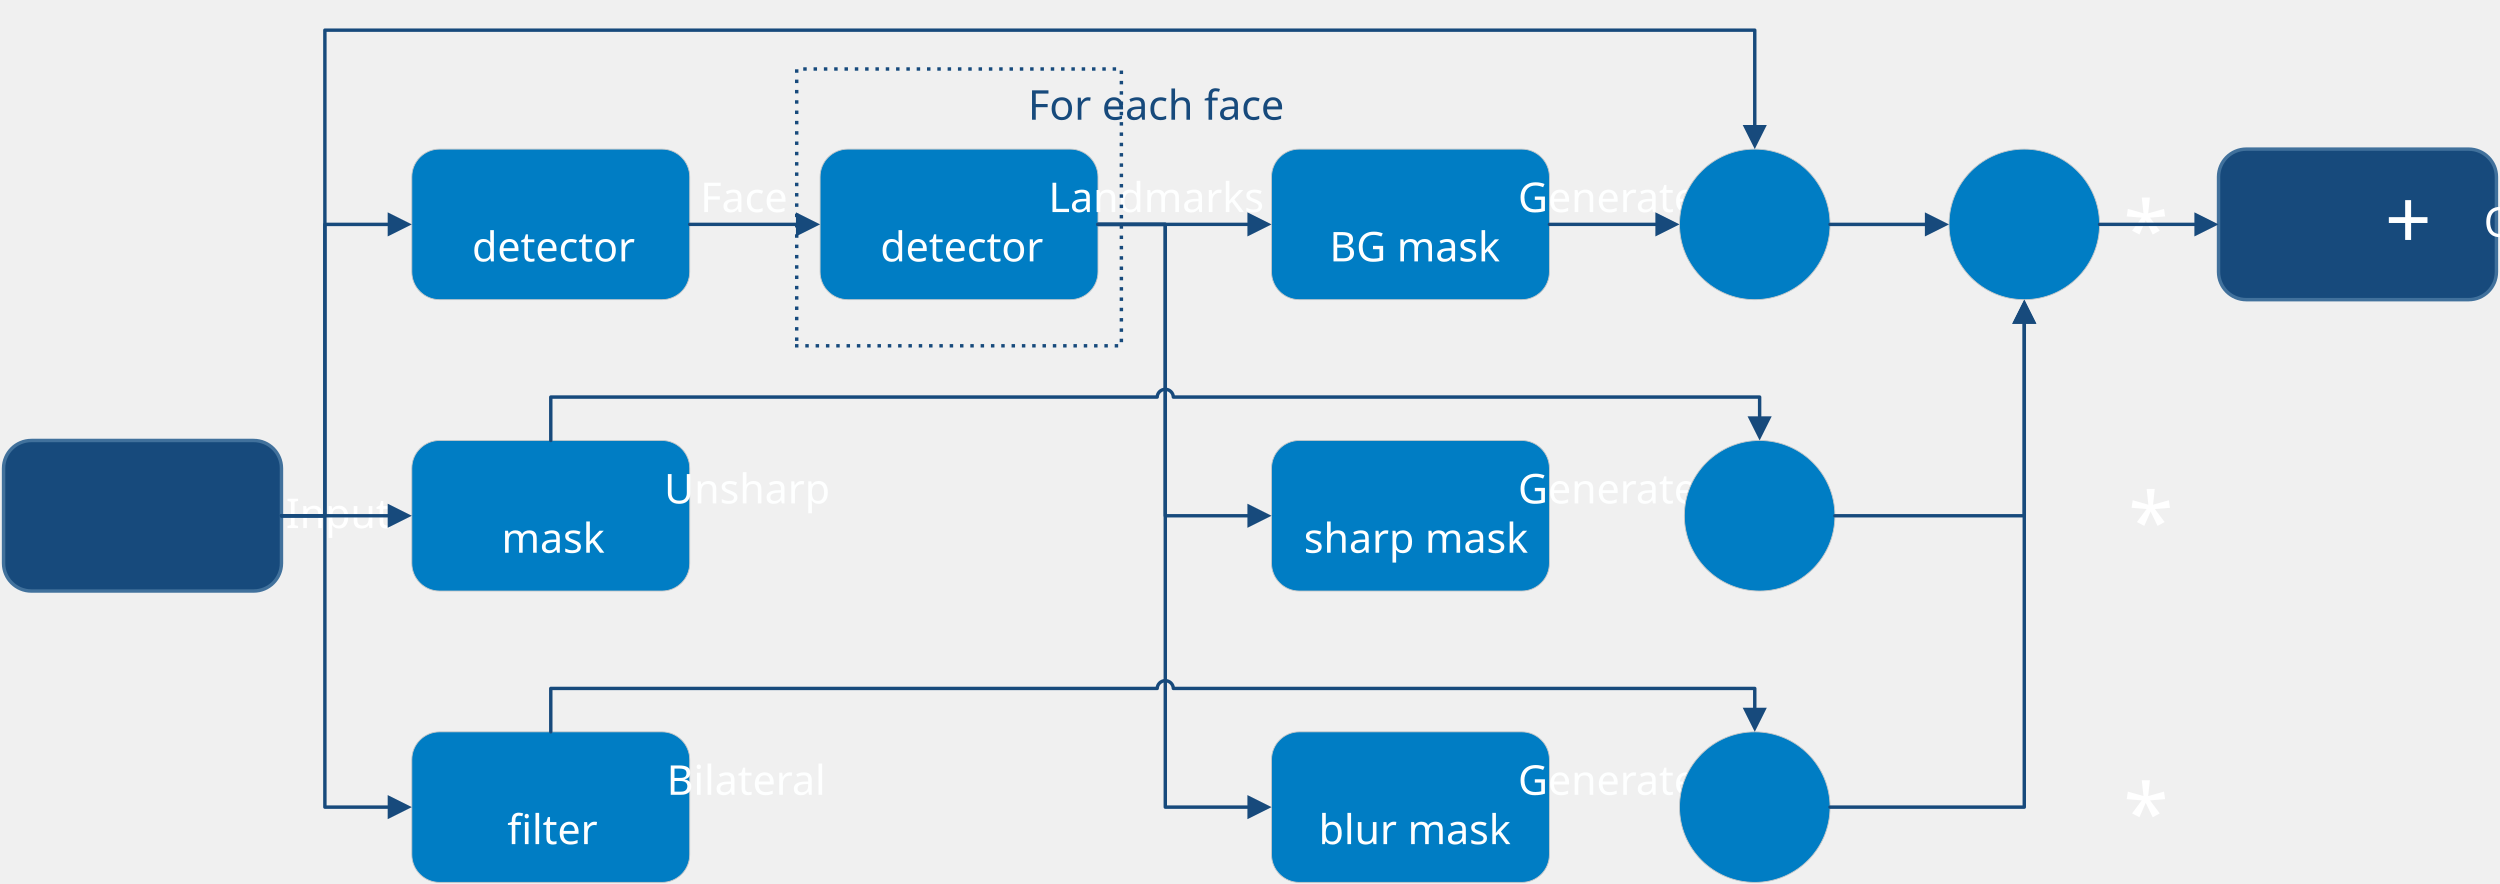
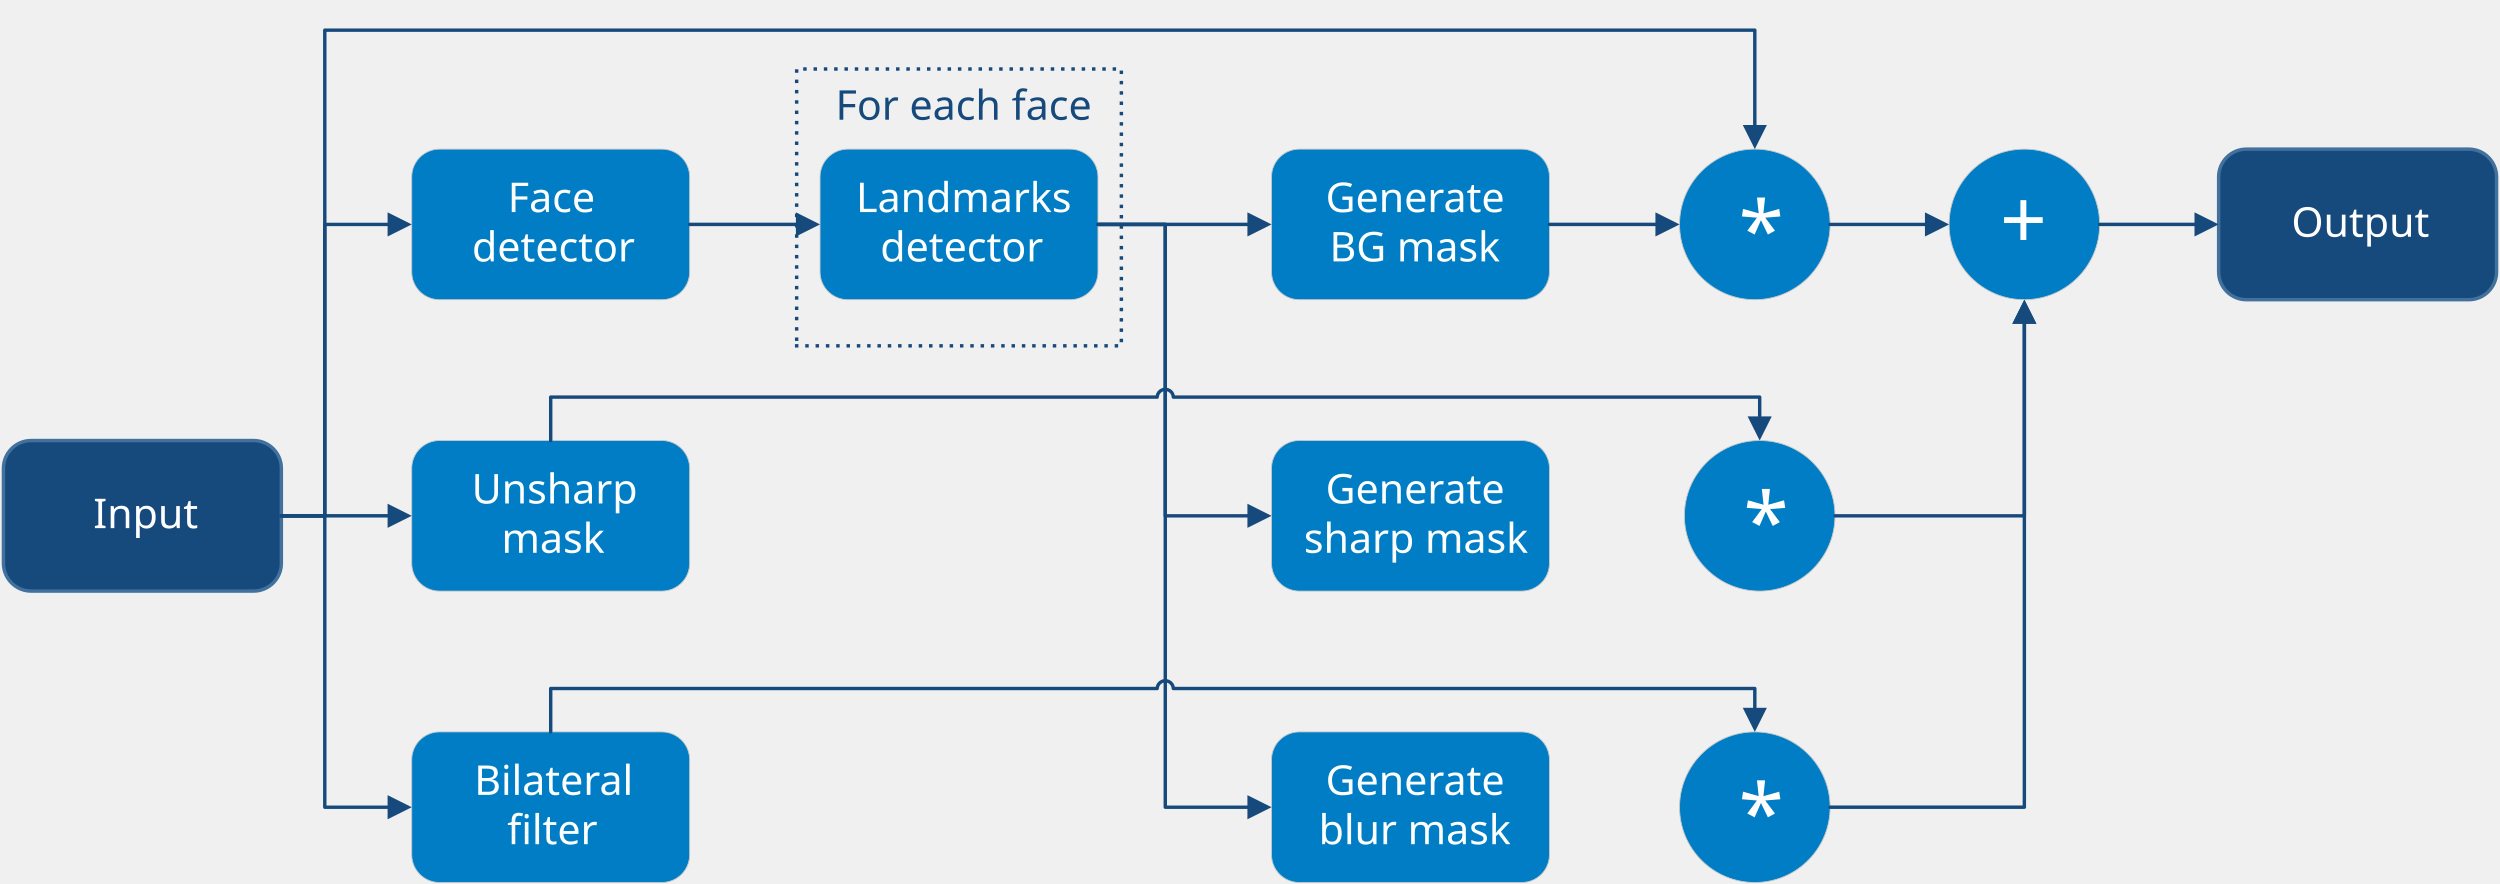
- <svg xmlns="http://www.w3.org/2000/svg" xmlns:ns1="http://schemas.microsoft.com/visio/2003/SVGExtensions/" xmlns:xlink="http://www.w3.org/1999/xlink" width="10.133in" height="3.58in" viewBox="0 0 729.585 257.79" xml:space="preserve" color-interpolation-filters="sRGB" class="st13">
-   <ns1:documentProperties ns1:langID="1033" ns1:metric="true" ns1:viewMarkup="false" />
-   <style type="text/css">
- 	
- 		.st1 {fill:#007dc4;stroke:#c7c8c8;stroke-width:0.25}
- 		.st2 {fill:#feffff;font-family:Intel Clear;font-size:1em}
- 		.st3 {font-size:1em}
- 		.st4 {fill:#174a7c;stroke:#41719c;stroke-width:1}
- 		.st5 {fill:#ffffff;font-family:Intel Clear;font-size:1em}
- 		.st6 {fill:none;stroke:none;stroke-width:0.25}
- 		.st7 {fill:#ffffff;font-family:Intel Clear;font-size:2em}
- 		.st8 {fill:#feffff;font-family:Intel Clear;font-size:2em}
- 		.st9 {marker-end:url(#mrkr4-58);stroke:#174a7c;stroke-linecap:round;stroke-linejoin:round;stroke-width:1}
- 		.st10 {fill:#174a7c;fill-opacity:1;stroke:#174a7c;stroke-opacity:1;stroke-width:0.284}
- 		.st11 {fill:none;stroke:#174a7c;stroke-dasharray:0.01,3;stroke-width:1}
- 		.st12 {fill:#174a7c;font-family:Intel Clear;font-size:1em}
- 		.st13 {fill:none;fill-rule:evenodd;font-size:12px;overflow:visible;stroke-linecap:square;stroke-miterlimit:3}
- 	
- 	</style>
+ <svg xmlns="http://www.w3.org/2000/svg" xmlns:xlink="http://www.w3.org/1999/xlink" width="972.778" height="343.72" class="st13" color-interpolation-filters="sRGB" viewBox="0 0 729.585 257.79" xml:space="preserve">
+   <style type="text/css">.st1{fill:#007dc4;stroke:#c7c8c8;stroke-width:.25}.st2{fill:#feffff;font-family:Intel Clear;font-size:1em}.st3{font-size:1em}.st4{fill:#174a7c;stroke:#41719c;stroke-width:1}.st5{fill:#fff;font-family:Intel Clear;font-size:1em}.st6{fill:none;stroke:none;stroke-width:.25}.st7,.st8{fill:#fff;font-family:Intel Clear;font-size:2em}.st8{fill:#feffff}.st9{marker-end:url(#mrkr4-58);stroke-linecap:round;stroke-linejoin:round;stroke-width:1}.st10,.st11,.st9{stroke:#174a7c}.st10{fill:#174a7c;fill-opacity:1;stroke-opacity:1;stroke-width:.284}.st11{fill:none;stroke-dasharray:.01,3;stroke-width:1}.st12{fill:#174a7c;font-family:Intel Clear;font-size:1em}.st13{fill:none;fill-rule:evenodd;font-size:12px;overflow:visible;stroke-linecap:square;stroke-miterlimit:3}</style>
  <defs id="Markers">
    <g id="lend4">
-       <path d="M 2 1 L 0 0 L 2 -1 L 2 1 " style="stroke:none" />
+       <path d="M 2 1 L 0 0 L 2 -1 L 2 1" style="stroke:none" />
    </g>
-     <marker id="mrkr4-58" class="st10" ns1:arrowType="4" ns1:arrowSize="2" ns1:setback="7.04" refX="-7.04" orient="auto" markerUnits="strokeWidth" overflow="visible">
-       <use xlink:href="#lend4" transform="scale(-3.52,-3.52) " />
+     <marker id="mrkr4-58" class="st10" markerUnits="strokeWidth" orient="auto" overflow="visible" refX="-7.04">
+       <use transform="scale(-3.52,-3.52)" xlink:href="#lend4" />
    </marker>
  </defs>
-   <g ns1:mID="0" ns1:index="1" ns1:groupContext="foregroundPage">
-     <ns1:pageProperties ns1:drawingScale="0.0393701" ns1:pageScale="0.0393701" ns1:drawingUnits="24" ns1:shadowOffsetX="8.50394" ns1:shadowOffsetY="-8.50394" />
-     <ns1:layer ns1:name="Connector" ns1:index="0" />
-     <g id="shape1-1" ns1:mID="1" ns1:groupContext="shape" transform="translate(239.315,-170.329)">
-       <ns1:userDefs>
-         <ns1:ud ns1:nameU="CTypeTopLeftSnip" ns1:prompt="" ns1:val="VT0(0):5" />
-         <ns1:ud ns1:nameU="CTypeTopRightSnip" ns1:prompt="" ns1:val="VT0(0):5" />
-         <ns1:ud ns1:nameU="CTypeBotLeftSnip" ns1:prompt="" ns1:val="VT0(0):5" />
-         <ns1:ud ns1:nameU="CTypeBotRightSnip" ns1:prompt="" ns1:val="VT0(0):5" />
-         <ns1:ud ns1:nameU="CornerLockHoriz" ns1:prompt="" ns1:val="VT0(1):5" />
-         <ns1:ud ns1:nameU="CornerLockVert" ns1:prompt="" ns1:val="VT0(1):5" />
-         <ns1:ud ns1:nameU="CornerLockDiag" ns1:prompt="" ns1:val="VT0(0):5" />
-         <ns1:ud ns1:nameU="TopLeftOffset" ns1:prompt="" ns1:val="VT0(0.15748031496063):24" />
-         <ns1:ud ns1:nameU="TopRightOffset" ns1:prompt="" ns1:val="VT0(0.15748031496063):24" />
-         <ns1:ud ns1:nameU="BotLeftOffset" ns1:prompt="" ns1:val="VT0(0.15748031496063):24" />
-         <ns1:ud ns1:nameU="BotRightOffset" ns1:prompt="" ns1:val="VT0(0.15748031496063):24" />
-         <ns1:ud ns1:nameU="visVersion" ns1:prompt="" ns1:val="VT0(15):26" />
-         <ns1:ud ns1:nameU="TopLeftOffset" ns1:prompt="" ns1:val="VT0(0.11265748238444):1" />
-         <ns1:ud ns1:nameU="TopRightOffset" ns1:prompt="" ns1:val="VT0(0.11265748238444):1" />
-         <ns1:ud ns1:nameU="BotLeftOffset" ns1:prompt="" ns1:val="VT0(0.11265748238444):1" />
-         <ns1:ud ns1:nameU="BotRightOffset" ns1:prompt="" ns1:val="VT0(0.11265748238444):1" />
-       </ns1:userDefs>
-       <ns1:textBlock ns1:margins="rect(4,4,4,4)" ns1:tabSpace="42.5197" />
-       <ns1:textRect cx="40.557" cy="235.822" width="81.12" height="43.937" />
-       <path d="M8.11 257.79 L73 257.79 A8.111 8.111 -180 0 0 81.11 249.68 L81.11 221.96 A8.111 8.111 -180 0 0 73 213.85        L8.11 213.85 A8.111 8.111 -180 0 0 0 221.96 L0 249.68 A8.111 8.111 -180 0 0 8.11 257.79 Z" class="st1" />
-       <text x="10.51" y="232.22" class="st2" ns1:langID="1033">
-         <ns1:paragraph ns1:horizAlign="1" />
-         <ns1:tabList />Landmarks<ns1:lf />
-         <tspan x="17.59" dy="1.2em" class="st3">detector</tspan>
+   <g>
+     <g id="shape1-1" transform="translate(239.315,-170.329)">
+       <path d="M8.11 257.79 L73 257.79 A8.111 8.111 -180 0 0 81.11 249.68 L81.11 221.96 A8.111 8.111 -180 0 0 73 213.85 L8.11 213.85 A8.111 8.111 -180 0 0 0 221.96 L0 249.68 A8.111 8.111 -180 0 0 8.11 257.79 Z" class="st1" />
+       <text x="10.51" y="232.22" class="st2">Landmarks<tspan x="17.59" class="st3" dy="1.2em">detector</tspan>
      </text>
    </g>
-     <g id="shape4-5" ns1:mID="4" ns1:groupContext="shape" transform="translate(371.074,-170.329)">
-       <ns1:userDefs>
-         <ns1:ud ns1:nameU="CTypeTopLeftSnip" ns1:prompt="" ns1:val="VT0(0):5" />
-         <ns1:ud ns1:nameU="CTypeTopRightSnip" ns1:prompt="" ns1:val="VT0(0):5" />
-         <ns1:ud ns1:nameU="CTypeBotLeftSnip" ns1:prompt="" ns1:val="VT0(0):5" />
-         <ns1:ud ns1:nameU="CTypeBotRightSnip" ns1:prompt="" ns1:val="VT0(0):5" />
-         <ns1:ud ns1:nameU="CornerLockHoriz" ns1:prompt="" ns1:val="VT0(1):5" />
-         <ns1:ud ns1:nameU="CornerLockVert" ns1:prompt="" ns1:val="VT0(1):5" />
-         <ns1:ud ns1:nameU="CornerLockDiag" ns1:prompt="" ns1:val="VT0(0):5" />
-         <ns1:ud ns1:nameU="TopLeftOffset" ns1:prompt="" ns1:val="VT0(0.15748031496063):24" />
-         <ns1:ud ns1:nameU="TopRightOffset" ns1:prompt="" ns1:val="VT0(0.15748031496063):24" />
-         <ns1:ud ns1:nameU="BotLeftOffset" ns1:prompt="" ns1:val="VT0(0.15748031496063):24" />
-         <ns1:ud ns1:nameU="BotRightOffset" ns1:prompt="" ns1:val="VT0(0.15748031496063):24" />
-         <ns1:ud ns1:nameU="visVersion" ns1:prompt="" ns1:val="VT0(15):26" />
-         <ns1:ud ns1:nameU="TopLeftOffset" ns1:prompt="" ns1:val="VT0(0.11265748238444):1" />
-         <ns1:ud ns1:nameU="TopRightOffset" ns1:prompt="" ns1:val="VT0(0.11265748238444):1" />
-         <ns1:ud ns1:nameU="BotLeftOffset" ns1:prompt="" ns1:val="VT0(0.11265748238444):1" />
-         <ns1:ud ns1:nameU="BotRightOffset" ns1:prompt="" ns1:val="VT0(0.11265748238444):1" />
-       </ns1:userDefs>
-       <ns1:textBlock ns1:margins="rect(4,4,4,4)" ns1:tabSpace="42.5197" />
-       <ns1:textRect cx="40.557" cy="235.822" width="81.12" height="43.937" />
-       <path d="M8.11 257.79 L73 257.79 A8.111 8.111 -180 0 0 81.11 249.68 L81.11 221.96 A8.111 8.111 -180 0 0 73 213.85        L8.11 213.85 A8.111 8.111 -180 0 0 0 221.96 L0 249.68 A8.111 8.111 -180 0 0 8.11 257.79 Z" class="st1" />
-       <text x="15.79" y="232.22" class="st2" ns1:langID="1033">
-         <ns1:paragraph ns1:horizAlign="1" />
-         <ns1:tabList />Generate<ns1:lf />
-         <tspan x="16.93" dy="1.2em" class="st3">BG mask</tspan>
+     <g id="shape4-5" transform="translate(371.074,-170.329)">
+       <path d="M8.11 257.79 L73 257.79 A8.111 8.111 -180 0 0 81.11 249.68 L81.11 221.96 A8.111 8.111 -180 0 0 73 213.85 L8.11 213.85 A8.111 8.111 -180 0 0 0 221.96 L0 249.68 A8.111 8.111 -180 0 0 8.11 257.79 Z" class="st1" />
+       <text x="15.79" y="232.22" class="st2">Generate<tspan x="16.93" class="st3" dy="1.2em">BG mask</tspan>
      </text>
    </g>
-     <g id="shape5-9" ns1:mID="5" ns1:groupContext="shape" transform="translate(0.999867,-85.2894)">
-       <ns1:userDefs>
-         <ns1:ud ns1:nameU="CTypeTopLeftSnip" ns1:prompt="" ns1:val="VT0(0):5" />
-         <ns1:ud ns1:nameU="CTypeTopRightSnip" ns1:prompt="" ns1:val="VT0(0):5" />
-         <ns1:ud ns1:nameU="CTypeBotLeftSnip" ns1:prompt="" ns1:val="VT0(0):5" />
-         <ns1:ud ns1:nameU="CTypeBotRightSnip" ns1:prompt="" ns1:val="VT0(0):5" />
-         <ns1:ud ns1:nameU="CornerLockHoriz" ns1:prompt="" ns1:val="VT0(1):5" />
-         <ns1:ud ns1:nameU="CornerLockVert" ns1:prompt="" ns1:val="VT0(1):5" />
-         <ns1:ud ns1:nameU="CornerLockDiag" ns1:prompt="" ns1:val="VT0(0):5" />
-         <ns1:ud ns1:nameU="TopLeftOffset" ns1:prompt="" ns1:val="VT0(0.15748031496063):24" />
-         <ns1:ud ns1:nameU="TopRightOffset" ns1:prompt="" ns1:val="VT0(0.15748031496063):24" />
-         <ns1:ud ns1:nameU="BotLeftOffset" ns1:prompt="" ns1:val="VT0(0.15748031496063):24" />
-         <ns1:ud ns1:nameU="BotRightOffset" ns1:prompt="" ns1:val="VT0(0.15748031496063):24" />
-         <ns1:ud ns1:nameU="visVersion" ns1:prompt="" ns1:val="VT0(15):26" />
-         <ns1:ud ns1:nameU="TopLeftOffset" ns1:prompt="" ns1:val="VT0(0.11265748238444):1" />
-         <ns1:ud ns1:nameU="TopRightOffset" ns1:prompt="" ns1:val="VT0(0.11265748238444):1" />
-         <ns1:ud ns1:nameU="BotLeftOffset" ns1:prompt="" ns1:val="VT0(0.11265748238444):1" />
-         <ns1:ud ns1:nameU="BotRightOffset" ns1:prompt="" ns1:val="VT0(0.11265748238444):1" />
-       </ns1:userDefs>
-       <ns1:textBlock ns1:margins="rect(4,4,4,4)" ns1:tabSpace="42.5197" />
-       <ns1:textRect cx="40.557" cy="235.822" width="81.12" height="43.937" />
-       <path d="M8.11 257.79 L73 257.79 A8.111 8.111 -180 0 0 81.11 249.68 L81.11 221.96 A8.111 8.111 -180 0 0 73 213.85        L8.11 213.85 A8.111 8.111 -180 0 0 0 221.96 L0 249.68 A8.111 8.111 -180 0 0 8.11 257.79 Z" class="st4" />
-       <text x="26.22" y="239.42" class="st5" ns1:langID="1033">
-         <ns1:paragraph ns1:horizAlign="1" />
-         <ns1:tabList />Input</text>
+     <g id="shape5-9" transform="translate(0.999867,-85.2894)">
+       <path d="M8.11 257.79 L73 257.79 A8.111 8.111 -180 0 0 81.11 249.68 L81.11 221.96 A8.111 8.111 -180 0 0 73 213.85 L8.11 213.85 A8.111 8.111 -180 0 0 0 221.96 L0 249.68 A8.111 8.111 -180 0 0 8.11 257.79 Z" class="st4" />
+       <text x="26.22" y="239.42" class="st5">Input</text>
    </g>
-     <g id="shape7-12" ns1:mID="7" ns1:groupContext="shape" transform="translate(120.157,-85.2894)">
-       <ns1:userDefs>
-         <ns1:ud ns1:nameU="CTypeTopLeftSnip" ns1:prompt="" ns1:val="VT0(0):5" />
-         <ns1:ud ns1:nameU="CTypeTopRightSnip" ns1:prompt="" ns1:val="VT0(0):5" />
-         <ns1:ud ns1:nameU="CTypeBotLeftSnip" ns1:prompt="" ns1:val="VT0(0):5" />
-         <ns1:ud ns1:nameU="CTypeBotRightSnip" ns1:prompt="" ns1:val="VT0(0):5" />
-         <ns1:ud ns1:nameU="CornerLockHoriz" ns1:prompt="" ns1:val="VT0(1):5" />
-         <ns1:ud ns1:nameU="CornerLockVert" ns1:prompt="" ns1:val="VT0(1):5" />
-         <ns1:ud ns1:nameU="CornerLockDiag" ns1:prompt="" ns1:val="VT0(0):5" />
-         <ns1:ud ns1:nameU="TopLeftOffset" ns1:prompt="" ns1:val="VT0(0.15748031496063):24" />
-         <ns1:ud ns1:nameU="TopRightOffset" ns1:prompt="" ns1:val="VT0(0.15748031496063):24" />
-         <ns1:ud ns1:nameU="BotLeftOffset" ns1:prompt="" ns1:val="VT0(0.15748031496063):24" />
-         <ns1:ud ns1:nameU="BotRightOffset" ns1:prompt="" ns1:val="VT0(0.15748031496063):24" />
-         <ns1:ud ns1:nameU="visVersion" ns1:prompt="" ns1:val="VT0(15):26" />
-         <ns1:ud ns1:nameU="TopLeftOffset" ns1:prompt="" ns1:val="VT0(0.11265748238444):1" />
-         <ns1:ud ns1:nameU="TopRightOffset" ns1:prompt="" ns1:val="VT0(0.11265748238444):1" />
-         <ns1:ud ns1:nameU="BotLeftOffset" ns1:prompt="" ns1:val="VT0(0.11265748238444):1" />
-         <ns1:ud ns1:nameU="BotRightOffset" ns1:prompt="" ns1:val="VT0(0.11265748238444):1" />
-       </ns1:userDefs>
-       <ns1:textBlock ns1:margins="rect(4,4,4,4)" ns1:tabSpace="42.5197" />
-       <ns1:textRect cx="40.557" cy="235.822" width="81.12" height="43.937" />
-       <path d="M8.11 257.79 L73 257.79 A8.111 8.111 -180 0 0 81.11 249.68 L81.11 221.96 A8.111 8.111 -180 0 0 73 213.85        L8.11 213.85 A8.111 8.111 -180 0 0 0 221.96 L0 249.68 A8.111 8.111 -180 0 0 8.11 257.79 Z" class="st1" />
-       <text x="17.49" y="232.22" class="st2" ns1:langID="1033">
-         <ns1:paragraph ns1:horizAlign="1" />
-         <ns1:tabList />Unsharp<ns1:newlineChar />
-         <tspan x="26.2" dy="1.2em" class="st3">mask</tspan>
+     <g id="shape7-12" transform="translate(120.157,-85.2894)">
+       <path d="M8.11 257.79 L73 257.79 A8.111 8.111 -180 0 0 81.11 249.68 L81.11 221.96 A8.111 8.111 -180 0 0 73 213.85 L8.11 213.85 A8.111 8.111 -180 0 0 0 221.96 L0 249.68 A8.111 8.111 -180 0 0 8.11 257.79 Z" class="st1" />
+       <text x="17.49" y="232.22" class="st2">Unsharp<tspan x="26.2" class="st3" dy="1.2em">mask</tspan>
      </text>
    </g>
-     <g id="shape8-16" ns1:mID="8" ns1:groupContext="shape" transform="translate(120.157,-0.25)">
-       <ns1:userDefs>
-         <ns1:ud ns1:nameU="CTypeTopLeftSnip" ns1:prompt="" ns1:val="VT0(0):5" />
-         <ns1:ud ns1:nameU="CTypeTopRightSnip" ns1:prompt="" ns1:val="VT0(0):5" />
-         <ns1:ud ns1:nameU="CTypeBotLeftSnip" ns1:prompt="" ns1:val="VT0(0):5" />
-         <ns1:ud ns1:nameU="CTypeBotRightSnip" ns1:prompt="" ns1:val="VT0(0):5" />
-         <ns1:ud ns1:nameU="CornerLockHoriz" ns1:prompt="" ns1:val="VT0(1):5" />
-         <ns1:ud ns1:nameU="CornerLockVert" ns1:prompt="" ns1:val="VT0(1):5" />
-         <ns1:ud ns1:nameU="CornerLockDiag" ns1:prompt="" ns1:val="VT0(0):5" />
-         <ns1:ud ns1:nameU="TopLeftOffset" ns1:prompt="" ns1:val="VT0(0.15748031496063):24" />
-         <ns1:ud ns1:nameU="TopRightOffset" ns1:prompt="" ns1:val="VT0(0.15748031496063):24" />
-         <ns1:ud ns1:nameU="BotLeftOffset" ns1:prompt="" ns1:val="VT0(0.15748031496063):24" />
-         <ns1:ud ns1:nameU="BotRightOffset" ns1:prompt="" ns1:val="VT0(0.15748031496063):24" />
-         <ns1:ud ns1:nameU="visVersion" ns1:prompt="" ns1:val="VT0(15):26" />
-         <ns1:ud ns1:nameU="TopLeftOffset" ns1:prompt="" ns1:val="VT0(0.11265748238444):1" />
-         <ns1:ud ns1:nameU="TopRightOffset" ns1:prompt="" ns1:val="VT0(0.11265748238444):1" />
-         <ns1:ud ns1:nameU="BotLeftOffset" ns1:prompt="" ns1:val="VT0(0.11265748238444):1" />
-         <ns1:ud ns1:nameU="BotRightOffset" ns1:prompt="" ns1:val="VT0(0.11265748238444):1" />
-       </ns1:userDefs>
-       <ns1:textBlock ns1:margins="rect(4,4,4,4)" ns1:tabSpace="42.5197" />
-       <ns1:textRect cx="40.557" cy="235.822" width="81.12" height="43.937" />
-       <path d="M8.11 257.79 L73 257.79 A8.111 8.111 -180 0 0 81.11 249.68 L81.11 221.96 A8.111 8.111 -180 0 0 73 213.85        L8.11 213.85 A8.111 8.111 -180 0 0 0 221.96 L0 249.68 A8.111 8.111 -180 0 0 8.11 257.79 Z" class="st1" />
-       <text x="18.25" y="232.22" class="st2" ns1:langID="1033">
-         <ns1:paragraph ns1:horizAlign="1" />
-         <ns1:tabList />Bilateral<ns1:newlineChar />
-         <tspan x="27.86" dy="1.2em" class="st3">filter</tspan>
+     <g id="shape8-16" transform="translate(120.157,-0.25)">
+       <path d="M8.11 257.79 L73 257.79 A8.111 8.111 -180 0 0 81.11 249.68 L81.11 221.96 A8.111 8.111 -180 0 0 73 213.85 L8.11 213.85 A8.111 8.111 -180 0 0 0 221.96 L0 249.68 A8.111 8.111 -180 0 0 8.11 257.79 Z" class="st1" />
+       <text x="18.25" y="232.22" class="st2">Bilateral<tspan x="27.86" class="st3" dy="1.2em">filter</tspan>
      </text>
    </g>
-     <g id="shape9-20" ns1:mID="9" ns1:groupContext="shape" transform="translate(120.157,-170.329)">
-       <ns1:userDefs>
-         <ns1:ud ns1:nameU="CTypeTopLeftSnip" ns1:prompt="" ns1:val="VT0(0):5" />
-         <ns1:ud ns1:nameU="CTypeTopRightSnip" ns1:prompt="" ns1:val="VT0(0):5" />
-         <ns1:ud ns1:nameU="CTypeBotLeftSnip" ns1:prompt="" ns1:val="VT0(0):5" />
-         <ns1:ud ns1:nameU="CTypeBotRightSnip" ns1:prompt="" ns1:val="VT0(0):5" />
-         <ns1:ud ns1:nameU="CornerLockHoriz" ns1:prompt="" ns1:val="VT0(1):5" />
-         <ns1:ud ns1:nameU="CornerLockVert" ns1:prompt="" ns1:val="VT0(1):5" />
-         <ns1:ud ns1:nameU="CornerLockDiag" ns1:prompt="" ns1:val="VT0(0):5" />
-         <ns1:ud ns1:nameU="TopLeftOffset" ns1:prompt="" ns1:val="VT0(0.15748031496063):24" />
-         <ns1:ud ns1:nameU="TopRightOffset" ns1:prompt="" ns1:val="VT0(0.15748031496063):24" />
-         <ns1:ud ns1:nameU="BotLeftOffset" ns1:prompt="" ns1:val="VT0(0.15748031496063):24" />
-         <ns1:ud ns1:nameU="BotRightOffset" ns1:prompt="" ns1:val="VT0(0.15748031496063):24" />
-         <ns1:ud ns1:nameU="visVersion" ns1:prompt="" ns1:val="VT0(15):26" />
-         <ns1:ud ns1:nameU="TopLeftOffset" ns1:prompt="" ns1:val="VT0(0.11265748238444):1" />
-         <ns1:ud ns1:nameU="TopRightOffset" ns1:prompt="" ns1:val="VT0(0.11265748238444):1" />
-         <ns1:ud ns1:nameU="BotLeftOffset" ns1:prompt="" ns1:val="VT0(0.11265748238444):1" />
-         <ns1:ud ns1:nameU="BotRightOffset" ns1:prompt="" ns1:val="VT0(0.11265748238444):1" />
-       </ns1:userDefs>
-       <ns1:textBlock ns1:margins="rect(4,4,4,4)" ns1:tabSpace="42.5197" />
-       <ns1:textRect cx="40.557" cy="235.822" width="81.12" height="43.937" />
-       <path d="M8.11 257.79 L73 257.79 A8.111 8.111 -180 0 0 81.11 249.68 L81.11 221.96 A8.111 8.111 -180 0 0 73 213.85        L8.11 213.85 A8.111 8.111 -180 0 0 0 221.96 L0 249.68 A8.111 8.111 -180 0 0 8.11 257.79 Z" class="st1" />
-       <text x="28.03" y="232.22" class="st2" ns1:langID="1033">
-         <ns1:paragraph ns1:horizAlign="1" />
-         <ns1:tabList />Face<ns1:newlineChar />
-         <tspan x="17.59" dy="1.2em" class="st3">detector</tspan>
+     <g id="shape9-20" transform="translate(120.157,-170.329)">
+       <path d="M8.11 257.79 L73 257.79 A8.111 8.111 -180 0 0 81.11 249.68 L81.11 221.96 A8.111 8.111 -180 0 0 73 213.85 L8.11 213.85 A8.111 8.111 -180 0 0 0 221.96 L0 249.68 A8.111 8.111 -180 0 0 8.11 257.79 Z" class="st1" />
+       <text x="28.03" y="232.22" class="st2">Face<tspan x="17.59" class="st3" dy="1.2em">detector</tspan>
      </text>
    </g>
-     <g id="shape10-24" ns1:mID="10" ns1:groupContext="shape" transform="translate(371.074,-85.2894)">
-       <ns1:userDefs>
-         <ns1:ud ns1:nameU="CTypeTopLeftSnip" ns1:prompt="" ns1:val="VT0(0):5" />
-         <ns1:ud ns1:nameU="CTypeTopRightSnip" ns1:prompt="" ns1:val="VT0(0):5" />
-         <ns1:ud ns1:nameU="CTypeBotLeftSnip" ns1:prompt="" ns1:val="VT0(0):5" />
-         <ns1:ud ns1:nameU="CTypeBotRightSnip" ns1:prompt="" ns1:val="VT0(0):5" />
-         <ns1:ud ns1:nameU="CornerLockHoriz" ns1:prompt="" ns1:val="VT0(1):5" />
-         <ns1:ud ns1:nameU="CornerLockVert" ns1:prompt="" ns1:val="VT0(1):5" />
-         <ns1:ud ns1:nameU="CornerLockDiag" ns1:prompt="" ns1:val="VT0(0):5" />
-         <ns1:ud ns1:nameU="TopLeftOffset" ns1:prompt="" ns1:val="VT0(0.15748031496063):24" />
-         <ns1:ud ns1:nameU="TopRightOffset" ns1:prompt="" ns1:val="VT0(0.15748031496063):24" />
-         <ns1:ud ns1:nameU="BotLeftOffset" ns1:prompt="" ns1:val="VT0(0.15748031496063):24" />
-         <ns1:ud ns1:nameU="BotRightOffset" ns1:prompt="" ns1:val="VT0(0.15748031496063):24" />
-         <ns1:ud ns1:nameU="visVersion" ns1:prompt="" ns1:val="VT0(15):26" />
-         <ns1:ud ns1:nameU="TopLeftOffset" ns1:prompt="" ns1:val="VT0(0.11265748238444):1" />
-         <ns1:ud ns1:nameU="TopRightOffset" ns1:prompt="" ns1:val="VT0(0.11265748238444):1" />
-         <ns1:ud ns1:nameU="BotLeftOffset" ns1:prompt="" ns1:val="VT0(0.11265748238444):1" />
-         <ns1:ud ns1:nameU="BotRightOffset" ns1:prompt="" ns1:val="VT0(0.11265748238444):1" />
-       </ns1:userDefs>
-       <ns1:textBlock ns1:margins="rect(4,4,4,4)" ns1:tabSpace="42.5197" />
-       <ns1:textRect cx="40.557" cy="235.822" width="81.12" height="43.937" />
-       <path d="M8.11 257.79 L73 257.79 A8.111 8.111 -180 0 0 81.11 249.68 L81.11 221.96 A8.111 8.111 -180 0 0 73 213.85        L8.11 213.85 A8.111 8.111 -180 0 0 0 221.96 L0 249.68 A8.111 8.111 -180 0 0 8.11 257.79 Z" class="st1" />
-       <text x="15.79" y="232.22" class="st2" ns1:langID="1033">
-         <ns1:paragraph ns1:horizAlign="1" />
-         <ns1:tabList />Generate<ns1:lf />
-         <tspan x="9.44" dy="1.2em" class="st3">sharp mask</tspan>
+     <g id="shape10-24" transform="translate(371.074,-85.2894)">
+       <path d="M8.11 257.79 L73 257.79 A8.111 8.111 -180 0 0 81.11 249.68 L81.11 221.96 A8.111 8.111 -180 0 0 73 213.85 L8.11 213.85 A8.111 8.111 -180 0 0 0 221.96 L0 249.68 A8.111 8.111 -180 0 0 8.11 257.79 Z" class="st1" />
+       <text x="15.79" y="232.22" class="st2">Generate<tspan x="9.44" class="st3" dy="1.2em">sharp mask</tspan>
      </text>
    </g>
-     <g id="shape11-28" ns1:mID="11" ns1:groupContext="shape" transform="translate(647.472,-170.329)">
-       <ns1:userDefs>
-         <ns1:ud ns1:nameU="CTypeTopLeftSnip" ns1:prompt="" ns1:val="VT0(0):5" />
-         <ns1:ud ns1:nameU="CTypeTopRightSnip" ns1:prompt="" ns1:val="VT0(0):5" />
-         <ns1:ud ns1:nameU="CTypeBotLeftSnip" ns1:prompt="" ns1:val="VT0(0):5" />
-         <ns1:ud ns1:nameU="CTypeBotRightSnip" ns1:prompt="" ns1:val="VT0(0):5" />
-         <ns1:ud ns1:nameU="CornerLockHoriz" ns1:prompt="" ns1:val="VT0(1):5" />
-         <ns1:ud ns1:nameU="CornerLockVert" ns1:prompt="" ns1:val="VT0(1):5" />
-         <ns1:ud ns1:nameU="CornerLockDiag" ns1:prompt="" ns1:val="VT0(0):5" />
-         <ns1:ud ns1:nameU="TopLeftOffset" ns1:prompt="" ns1:val="VT0(0.15748031496063):24" />
-         <ns1:ud ns1:nameU="TopRightOffset" ns1:prompt="" ns1:val="VT0(0.15748031496063):24" />
-         <ns1:ud ns1:nameU="BotLeftOffset" ns1:prompt="" ns1:val="VT0(0.15748031496063):24" />
-         <ns1:ud ns1:nameU="BotRightOffset" ns1:prompt="" ns1:val="VT0(0.15748031496063):24" />
-         <ns1:ud ns1:nameU="visVersion" ns1:prompt="" ns1:val="VT0(15):26" />
-         <ns1:ud ns1:nameU="TopLeftOffset" ns1:prompt="" ns1:val="VT0(0.11265748238444):1" />
-         <ns1:ud ns1:nameU="TopRightOffset" ns1:prompt="" ns1:val="VT0(0.11265748238444):1" />
-         <ns1:ud ns1:nameU="BotLeftOffset" ns1:prompt="" ns1:val="VT0(0.11265748238444):1" />
-         <ns1:ud ns1:nameU="BotRightOffset" ns1:prompt="" ns1:val="VT0(0.11265748238444):1" />
-       </ns1:userDefs>
-       <ns1:textBlock ns1:margins="rect(4,4,4,4)" ns1:tabSpace="42.5197" />
-       <ns1:textRect cx="40.557" cy="235.822" width="81.12" height="43.937" />
-       <path d="M8.11 257.79 L73 257.79 A8.111 8.111 -180 0 0 81.11 249.68 L81.11 221.96 A8.111 8.111 -180 0 0 73 213.85        L8.11 213.85 A8.111 8.111 -180 0 0 0 221.96 L0 249.68 A8.111 8.111 -180 0 0 8.11 257.79 Z" class="st4" />
-       <text x="21.25" y="239.42" class="st5" ns1:langID="1033">
-         <ns1:paragraph ns1:horizAlign="1" />
-         <ns1:tabList />Output</text>
+     <g id="shape11-28" transform="translate(647.472,-170.329)">
+       <path d="M8.11 257.79 L73 257.79 A8.111 8.111 -180 0 0 81.11 249.68 L81.11 221.96 A8.111 8.111 -180 0 0 73 213.85 L8.11 213.85 A8.111 8.111 -180 0 0 0 221.96 L0 249.68 A8.111 8.111 -180 0 0 8.11 257.79 Z" class="st4" />
+       <text x="21.25" y="239.42" class="st5">Output</text>
    </g>
-     <g id="shape13-31" ns1:mID="13" ns1:groupContext="shape" transform="translate(371.074,-0.25)">
-       <ns1:userDefs>
-         <ns1:ud ns1:nameU="CTypeTopLeftSnip" ns1:prompt="" ns1:val="VT0(0):5" />
-         <ns1:ud ns1:nameU="CTypeTopRightSnip" ns1:prompt="" ns1:val="VT0(0):5" />
-         <ns1:ud ns1:nameU="CTypeBotLeftSnip" ns1:prompt="" ns1:val="VT0(0):5" />
-         <ns1:ud ns1:nameU="CTypeBotRightSnip" ns1:prompt="" ns1:val="VT0(0):5" />
-         <ns1:ud ns1:nameU="CornerLockHoriz" ns1:prompt="" ns1:val="VT0(1):5" />
-         <ns1:ud ns1:nameU="CornerLockVert" ns1:prompt="" ns1:val="VT0(1):5" />
-         <ns1:ud ns1:nameU="CornerLockDiag" ns1:prompt="" ns1:val="VT0(0):5" />
-         <ns1:ud ns1:nameU="TopLeftOffset" ns1:prompt="" ns1:val="VT0(0.15748031496063):24" />
-         <ns1:ud ns1:nameU="TopRightOffset" ns1:prompt="" ns1:val="VT0(0.15748031496063):24" />
-         <ns1:ud ns1:nameU="BotLeftOffset" ns1:prompt="" ns1:val="VT0(0.15748031496063):24" />
-         <ns1:ud ns1:nameU="BotRightOffset" ns1:prompt="" ns1:val="VT0(0.15748031496063):24" />
-         <ns1:ud ns1:nameU="visVersion" ns1:prompt="" ns1:val="VT0(15):26" />
-         <ns1:ud ns1:nameU="TopLeftOffset" ns1:prompt="" ns1:val="VT0(0.11265748238444):1" />
-         <ns1:ud ns1:nameU="TopRightOffset" ns1:prompt="" ns1:val="VT0(0.11265748238444):1" />
-         <ns1:ud ns1:nameU="BotLeftOffset" ns1:prompt="" ns1:val="VT0(0.11265748238444):1" />
-         <ns1:ud ns1:nameU="BotRightOffset" ns1:prompt="" ns1:val="VT0(0.11265748238444):1" />
-       </ns1:userDefs>
-       <ns1:textBlock ns1:margins="rect(4,4,4,4)" ns1:tabSpace="42.5197" />
-       <ns1:textRect cx="40.557" cy="235.822" width="81.12" height="43.937" />
-       <path d="M8.11 257.79 L73 257.79 A8.111 8.111 -180 0 0 81.11 249.68 L81.11 221.96 A8.111 8.111 -180 0 0 73 213.85        L8.11 213.85 A8.111 8.111 -180 0 0 0 221.96 L0 249.68 A8.111 8.111 -180 0 0 8.11 257.79 Z" class="st1" />
-       <text x="15.79" y="232.22" class="st2" ns1:langID="1033">
-         <ns1:paragraph ns1:horizAlign="1" />
-         <ns1:tabList />Generate<ns1:lf />
-         <tspan x="13.76" dy="1.2em" class="st3">blur mask</tspan>
+     <g id="shape13-31" transform="translate(371.074,-0.25)">
+       <path d="M8.11 257.79 L73 257.79 A8.111 8.111 -180 0 0 81.11 249.68 L81.11 221.96 A8.111 8.111 -180 0 0 73 213.85 L8.11 213.85 A8.111 8.111 -180 0 0 0 221.96 L0 249.68 A8.111 8.111 -180 0 0 8.11 257.79 Z" class="st1" />
+       <text x="15.79" y="232.22" class="st2">Generate<tspan x="13.76" class="st3" dy="1.2em">blur mask</tspan>
      </text>
    </g>
-     <g id="shape14-35" ns1:mID="14" ns1:groupContext="shape" transform="translate(490.149,-170.329)">
-       <ns1:userDefs>
-         <ns1:ud ns1:nameU="visVersion" ns1:val="VT0(15):26" />
-       </ns1:userDefs>
+     <g id="shape14-35" transform="translate(490.149,-170.329)">
      <path d="M0 235.82 A21.968 21.968 0 0 1 43.94 235.82 A21.968 21.968 0 1 1 0 235.82 Z" class="st1" />
    </g>
-     <g id="shape15-37" ns1:mID="15" ns1:groupContext="shape" transform="translate(501.133,-178.124)">
-       <ns1:textBlock ns1:margins="rect(4,4,4,4)" ns1:tabSpace="42.5197" />
-       <ns1:textRect cx="10.984" cy="246.806" width="21.97" height="21.968" />
-       <rect x="0" y="235.822" width="21.968" height="21.968" class="st6" />
-       <text x="6.24" y="254.01" class="st7" ns1:langID="1033">
-         <ns1:paragraph ns1:horizAlign="1" />
-         <ns1:tabList />*</text>
+     <g id="shape15-37" transform="translate(501.133,-178.124)">
+       <rect width="21.968" height="21.968" x="0" y="235.822" class="st6" />
+       <text x="6.24" y="254.01" class="st7">*</text>
    </g>
-     <g id="shape16-40" ns1:mID="16" ns1:groupContext="shape" transform="translate(490.149,-0.25)">
-       <ns1:userDefs>
-         <ns1:ud ns1:nameU="visVersion" ns1:val="VT0(15):26" />
-       </ns1:userDefs>
+     <g id="shape16-40" transform="translate(490.149,-0.25)">
      <path d="M0 235.82 A21.968 21.968 0 0 1 43.94 235.82 A21.968 21.968 0 1 1 0 235.82 Z" class="st1" />
    </g>
-     <g id="shape17-42" ns1:mID="17" ns1:groupContext="shape" transform="translate(501.133,-8.04528)">
-       <ns1:textBlock ns1:margins="rect(4,4,4,4)" ns1:tabSpace="42.5197" />
-       <ns1:textRect cx="10.984" cy="246.806" width="21.97" height="21.968" />
-       <rect x="0" y="235.822" width="21.968" height="21.968" class="st6" />
-       <text x="6.24" y="254.01" class="st7" ns1:langID="1033">
-         <ns1:paragraph ns1:horizAlign="1" />
-         <ns1:tabList />*</text>
+     <g id="shape17-42" transform="translate(501.133,-8.04528)">
+       <rect width="21.968" height="21.968" x="0" y="235.822" class="st6" />
+       <text x="6.24" y="254.01" class="st7">*</text>
    </g>
-     <g id="shape18-45" ns1:mID="18" ns1:groupContext="shape" transform="translate(568.81,-170.329)">
-       <ns1:userDefs>
-         <ns1:ud ns1:nameU="visVersion" ns1:val="VT0(15):26" />
-       </ns1:userDefs>
-       <ns1:textBlock ns1:margins="rect(4,4,4,4)" ns1:tabSpace="42.5197" />
-       <ns1:textRect cx="21.968" cy="235.822" width="38.45" height="32.953" />
+     <g id="shape18-45" transform="translate(568.81,-170.329)">
      <path d="M0 235.82 A21.968 21.968 0 0 1 43.94 235.82 A21.968 21.968 0 1 1 0 235.82 Z" class="st1" />
-       <text x="14.84" y="243.02" class="st8" ns1:langID="1033">
-         <ns1:paragraph ns1:horizAlign="1" />
-         <ns1:tabList />+</text>
+       <text x="14.84" y="243.02" class="st8">+</text>
    </g>
-     <g id="shape20-48" ns1:mID="20" ns1:groupContext="shape" transform="translate(491.566,-85.2894)">
-       <ns1:userDefs>
-         <ns1:ud ns1:nameU="visVersion" ns1:val="VT0(15):26" />
-       </ns1:userDefs>
+     <g id="shape20-48" transform="translate(491.566,-85.2894)">
      <path d="M0 235.82 A21.968 21.968 0 0 1 43.94 235.82 A21.968 21.968 0 1 1 0 235.82 Z" class="st1" />
    </g>
-     <g id="shape21-50" ns1:mID="21" ns1:groupContext="shape" transform="translate(502.551,-93.0847)">
-       <ns1:textBlock ns1:margins="rect(4,4,4,4)" ns1:tabSpace="42.5197" />
-       <ns1:textRect cx="10.984" cy="246.806" width="21.97" height="21.968" />
-       <rect x="0" y="235.822" width="21.968" height="21.968" class="st6" />
-       <text x="6.24" y="254.01" class="st7" ns1:langID="1033">
-         <ns1:paragraph ns1:horizAlign="1" />
-         <ns1:tabList />*</text>
+     <g id="shape21-50" transform="translate(502.551,-93.0847)">
+       <rect width="21.968" height="21.968" x="0" y="235.822" class="st6" />
+       <text x="6.24" y="254.01" class="st7">*</text>
    </g>
-     <g id="shape26-53" ns1:mID="26" ns1:groupContext="shape" ns1:layerMember="0" transform="translate(82.1133,-100.171)">
+     <g id="shape26-53" transform="translate(82.1133,-100.171)">
      <path d="M0 250.7 L31 250.7" class="st9" />
    </g>
-     <g id="shape27-59" ns1:mID="27" ns1:groupContext="shape" ns1:layerMember="0" transform="translate(82.1133,-107.258)">
+     <g id="shape27-59" transform="translate(82.1133,-107.258)">
      <path d="M0 257.79 L12.67 257.79 L12.67 172.75 L31 172.75" class="st9" />
    </g>
-     <g id="shape28-64" ns1:mID="28" ns1:groupContext="shape" ns1:layerMember="0" transform="translate(82.1133,-107.258)">
+     <g id="shape28-64" transform="translate(82.1133,-107.258)">
      <path d="M0 257.79 L12.67 257.79 L12.67 342.83 L31 342.83" class="st9" />
    </g>
-     <g id="shape29-69" ns1:mID="29" ns1:groupContext="shape" ns1:layerMember="0" transform="translate(82.1133,-107.258)">
+     <g id="shape29-69" transform="translate(82.1133,-107.258)">
      <path d="M0 257.79 L12.67 257.79 L12.67 116.06 L430 116.06 L430 143.74" class="st9" />
    </g>
-     <g id="shape30-74" ns1:mID="30" ns1:groupContext="shape" ns1:layerMember="0" transform="translate(201.271,-185.211)">
+     <g id="shape30-74" transform="translate(201.271,-185.211)">
      <path d="M0 250.7 L31 250.7" class="st9" />
    </g>
-     <g id="shape31-79" ns1:mID="31" ns1:groupContext="shape" ns1:layerMember="0" transform="translate(320.428,-185.211)">
+     <g id="shape31-79" transform="translate(320.428,-185.211)">
      <path d="M0 250.7 L43.61 250.7" class="st9" />
    </g>
-     <g id="shape32-84" ns1:mID="32" ns1:groupContext="shape" ns1:layerMember="0" transform="translate(452.188,-185.211)">
+     <g id="shape32-84" transform="translate(452.188,-185.211)">
      <path d="M0 250.7 L30.92 250.7" class="st9" />
    </g>
-     <g id="shape33-89" ns1:mID="33" ns1:groupContext="shape" ns1:layerMember="0" transform="translate(534.086,-199.384)">
+     <g id="shape33-89" transform="translate(534.086,-199.384)">
      <path d="M0 264.88 L27.68 264.88" class="st9" />
    </g>
-     <g id="shape34-94" ns1:mID="34" ns1:groupContext="shape" ns1:layerMember="0" transform="translate(612.747,-185.211)">
+     <g id="shape34-94" transform="translate(612.747,-185.211)">
      <path d="M0 250.7 L27.68 250.7" class="st9" />
    </g>
-     <g id="shape35-99" ns1:mID="35" ns1:groupContext="shape" ns1:layerMember="0" transform="translate(534.086,-22.2185)">
+     <g id="shape35-99" transform="translate(534.086,-22.2185)">
      <path d="M0 257.79 L56.69 257.79 L56.69 116.72" class="st9" />
    </g>
-     <g id="shape36-104" ns1:mID="36" ns1:groupContext="shape" ns1:layerMember="0" transform="translate(535.503,-107.258)">
+     <g id="shape36-104" transform="translate(535.503,-107.258)">
      <path d="M0 257.79 L55.28 257.79 L55.28 201.76" class="st9" />
    </g>
-     <g id="shape37-109" ns1:mID="37" ns1:groupContext="shape" ns1:layerMember="0" transform="translate(160.714,-122.14)">
+     <g id="shape37-109" transform="translate(160.714,-122.14)">
      <path d="M0 250.7 L0 238.03 L176.99 238.03 A2.362 2.362 0 0 1 181.71 238.03 L352.82 238.03 L352.82 243.66" class="st9" />
    </g>
-     <g id="shape38-114" ns1:mID="38" ns1:groupContext="shape" ns1:layerMember="0" transform="translate(320.428,-192.297)">
+     <g id="shape38-114" transform="translate(320.428,-192.297)">
      <path d="M0 257.79 L19.64 257.79 L19.64 342.83 L43.61 342.83" class="st9" />
    </g>
-     <g id="shape39-119" ns1:mID="39" ns1:groupContext="shape" ns1:layerMember="0" transform="translate(320.428,-192.297)">
+     <g id="shape39-119" transform="translate(320.428,-192.297)">
      <path d="M0 257.79 L19.64 257.79 L19.64 427.87 L43.61 427.87" class="st9" />
    </g>
-     <g id="shape40-124" ns1:mID="40" ns1:groupContext="shape" ns1:layerMember="0" transform="translate(160.714,-37.1004)">
+     <g id="shape40-124" transform="translate(160.714,-37.1004)">
      <path d="M0 250.7 L0 238.03 L176.99 238.03 A2.362 2.362 0 0 1 181.71 238.03 L351.4 238.03 L351.4 243.66" class="st9" />
    </g>
-     <g id="shape41-129" ns1:mID="41" ns1:groupContext="shape" transform="translate(232.493,-156.864)">
-       <ns1:userDefs>
-         <ns1:ud ns1:nameU="visVersion" ns1:val="VT0(15):26" />
-       </ns1:userDefs>
-       <ns1:textBlock ns1:margins="rect(4,4,4,4)" ns1:tabSpace="42.5197" ns1:verticalAlign="0" />
-       <ns1:textRect cx="47.378" cy="217.396" width="94.76" height="80.787" />
+     <g id="shape41-129" transform="translate(232.493,-156.864)">
      <path d="M0 257.79 L94.76 257.79 L94.76 177 L0 177 L0 257.79 Z" class="st11" />
-       <text x="11.36" y="191.8" class="st12" ns1:langID="1033">
-         <ns1:paragraph ns1:horizAlign="1" />
-         <ns1:tabList />For each face</text>
+       <text x="11.36" y="191.8" class="st12">For each face</text>
    </g>
  </g>
</svg>
